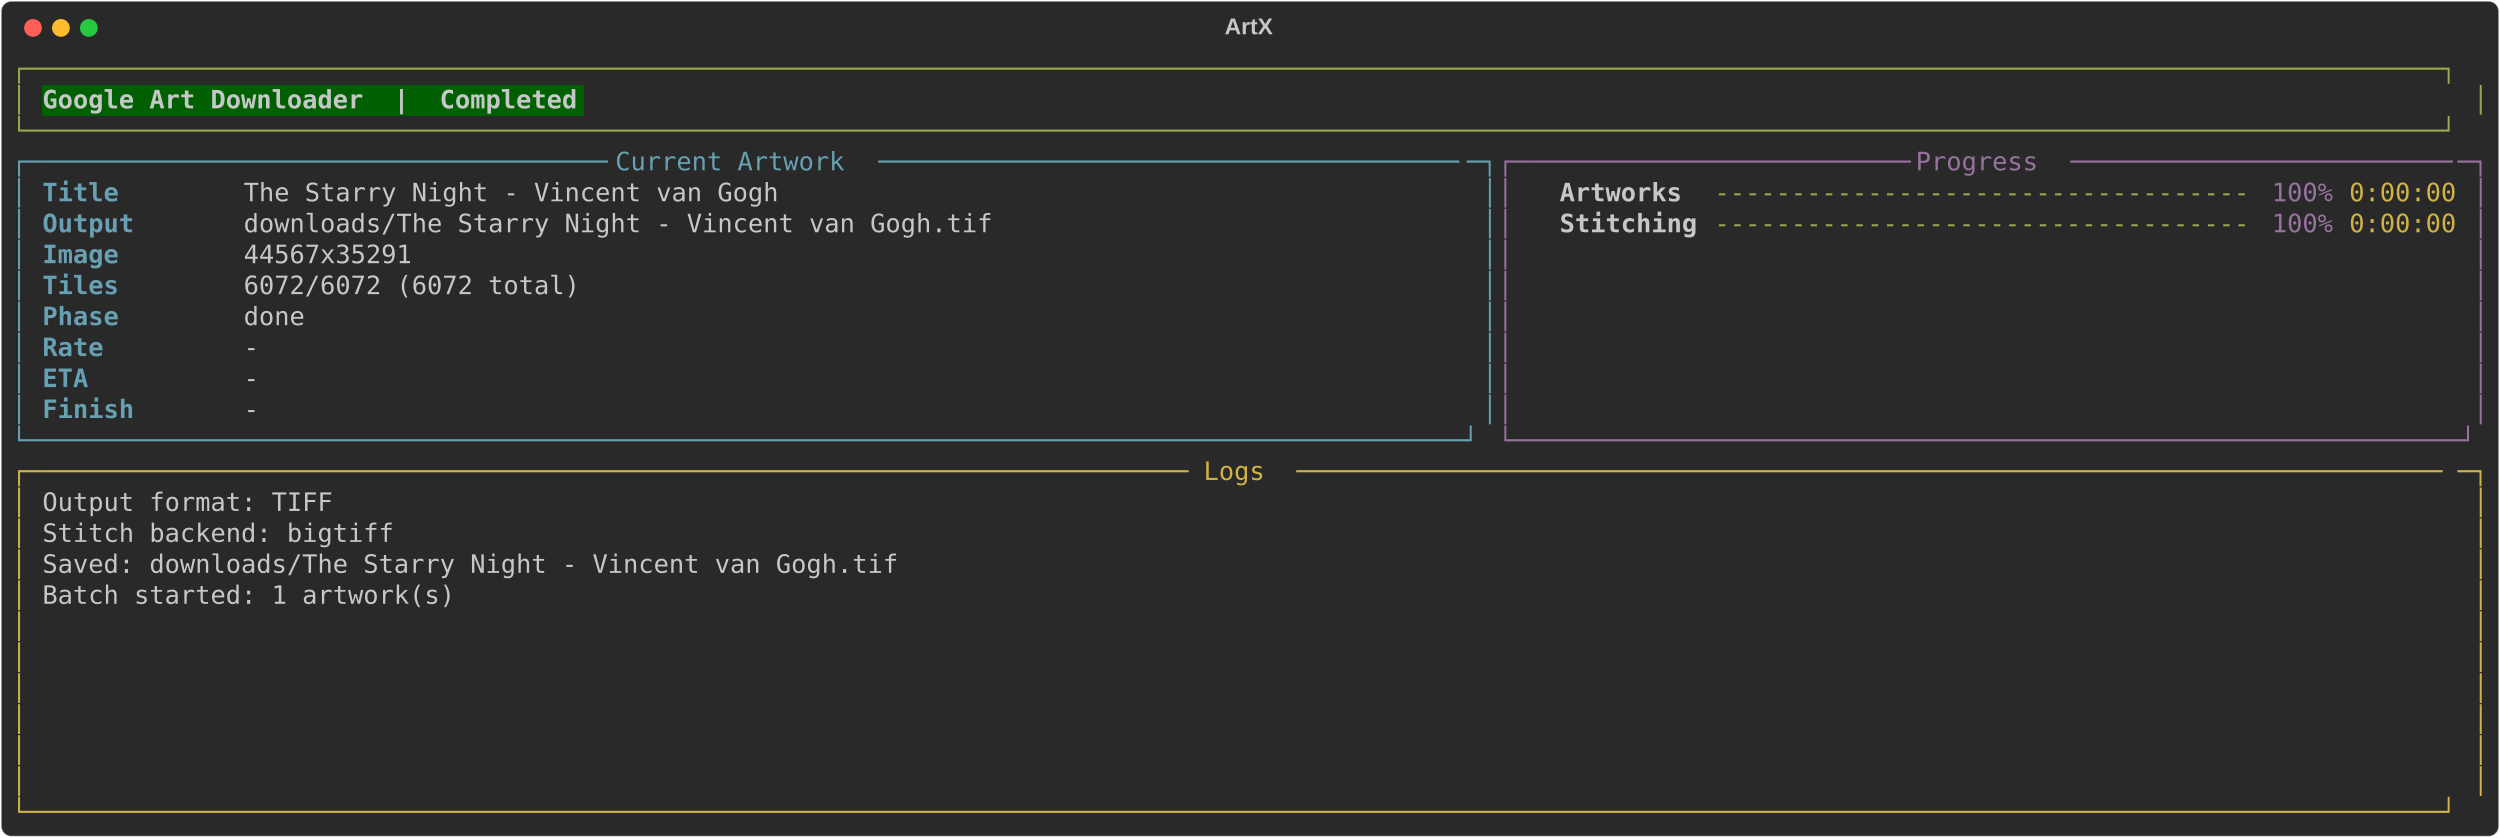
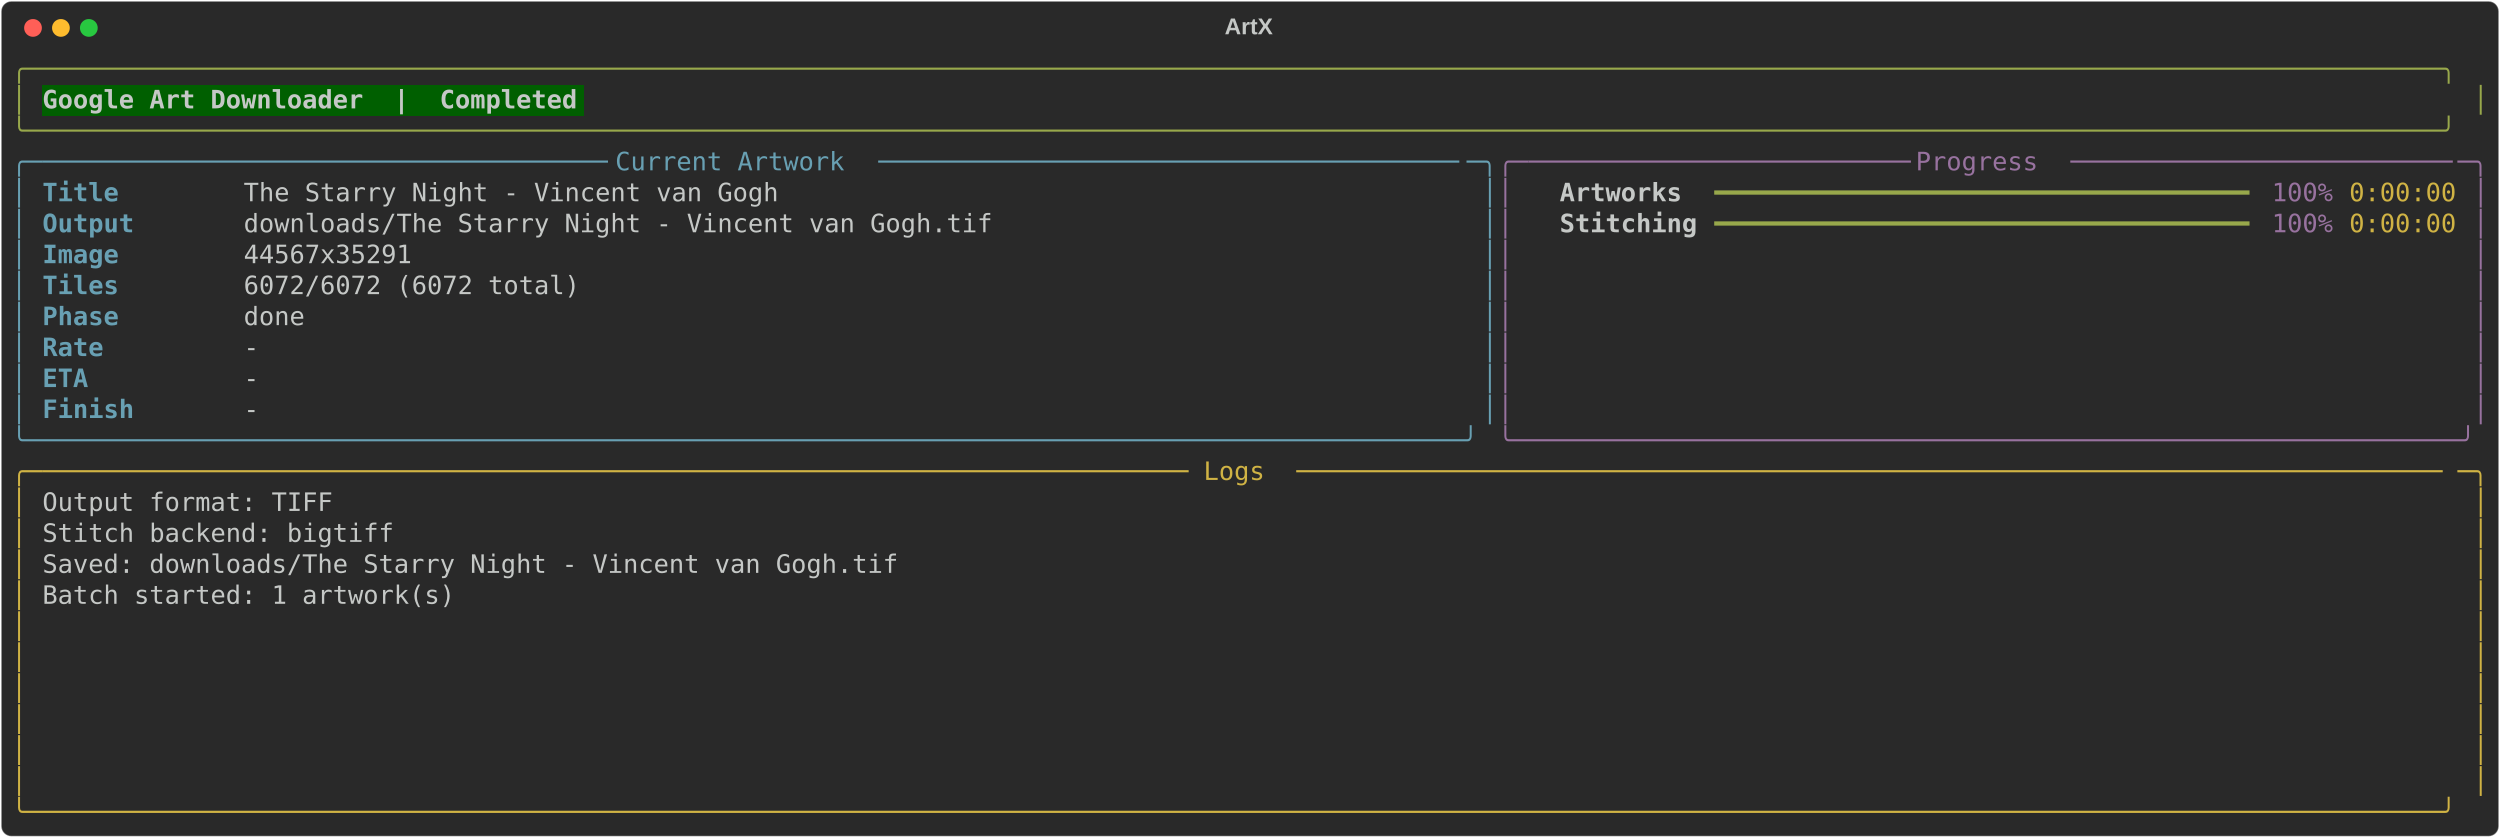
<svg xmlns="http://www.w3.org/2000/svg" class="rich-terminal" viewBox="0 0 1970 660.0">
  <style>

    @font-face {
        font-family: "Fira Code";
        src: local("FiraCode-Regular"),
                url("https://cdnjs.cloudflare.com/ajax/libs/firacode/6.2.0/woff2/FiraCode-Regular.woff2") format("woff2"),
                url("https://cdnjs.cloudflare.com/ajax/libs/firacode/6.2.0/woff/FiraCode-Regular.woff") format("woff");
        font-style: normal;
        font-weight: 400;
    }
    @font-face {
        font-family: "Fira Code";
        src: local("FiraCode-Bold"),
                url("https://cdnjs.cloudflare.com/ajax/libs/firacode/6.2.0/woff2/FiraCode-Bold.woff2") format("woff2"),
                url("https://cdnjs.cloudflare.com/ajax/libs/firacode/6.2.0/woff/FiraCode-Bold.woff") format("woff");
        font-style: bold;
        font-weight: 700;
    }

    .artx-large-image-tiff-matrix {
        font-family: Fira Code, monospace;
        font-size: 20px;
        line-height: 24.4px;
        font-variant-east-asian: full-width;
    }

    .artx-large-image-tiff-title {
        font-size: 18px;
        font-weight: bold;
        font-family: arial;
    }

    .artx-large-image-tiff-r1 { fill: #98a84b }
.artx-large-image-tiff-r2 { fill: #c5c8c6 }
.artx-large-image-tiff-r3 { fill: #c5c8c6;font-weight: bold }
.artx-large-image-tiff-r4 { fill: #68a0b3 }
.artx-large-image-tiff-r5 { fill: #98729f }
.artx-large-image-tiff-r6 { fill: #68a0b3;font-weight: bold }
.artx-large-image-tiff-r7 { fill: #d0b344 }
    </style>
  <defs>
    <clipPath id="artx-large-image-tiff-clip-terminal">
      <rect x="0" y="0" width="1951.0" height="609.0" />
    </clipPath>
    <clipPath id="artx-large-image-tiff-line-0">
      <rect x="0" y="1.5" width="1952" height="24.65" />
    </clipPath>
    <clipPath id="artx-large-image-tiff-line-1">
      <rect x="0" y="25.9" width="1952" height="24.65" />
    </clipPath>
    <clipPath id="artx-large-image-tiff-line-2">
      <rect x="0" y="50.3" width="1952" height="24.65" />
    </clipPath>
    <clipPath id="artx-large-image-tiff-line-3">
      <rect x="0" y="74.7" width="1952" height="24.65" />
    </clipPath>
    <clipPath id="artx-large-image-tiff-line-4">
      <rect x="0" y="99.1" width="1952" height="24.65" />
    </clipPath>
    <clipPath id="artx-large-image-tiff-line-5">
      <rect x="0" y="123.5" width="1952" height="24.65" />
    </clipPath>
    <clipPath id="artx-large-image-tiff-line-6">
      <rect x="0" y="147.9" width="1952" height="24.65" />
    </clipPath>
    <clipPath id="artx-large-image-tiff-line-7">
      <rect x="0" y="172.3" width="1952" height="24.65" />
    </clipPath>
    <clipPath id="artx-large-image-tiff-line-8">
      <rect x="0" y="196.7" width="1952" height="24.65" />
    </clipPath>
    <clipPath id="artx-large-image-tiff-line-9">
      <rect x="0" y="221.1" width="1952" height="24.65" />
    </clipPath>
    <clipPath id="artx-large-image-tiff-line-10">
      <rect x="0" y="245.5" width="1952" height="24.65" />
    </clipPath>
    <clipPath id="artx-large-image-tiff-line-11">
      <rect x="0" y="269.9" width="1952" height="24.65" />
    </clipPath>
    <clipPath id="artx-large-image-tiff-line-12">
      <rect x="0" y="294.3" width="1952" height="24.65" />
    </clipPath>
    <clipPath id="artx-large-image-tiff-line-13">
      <rect x="0" y="318.7" width="1952" height="24.65" />
    </clipPath>
    <clipPath id="artx-large-image-tiff-line-14">
      <rect x="0" y="343.1" width="1952" height="24.65" />
    </clipPath>
    <clipPath id="artx-large-image-tiff-line-15">
      <rect x="0" y="367.5" width="1952" height="24.65" />
    </clipPath>
    <clipPath id="artx-large-image-tiff-line-16">
      <rect x="0" y="391.9" width="1952" height="24.65" />
    </clipPath>
    <clipPath id="artx-large-image-tiff-line-17">
      <rect x="0" y="416.3" width="1952" height="24.65" />
    </clipPath>
    <clipPath id="artx-large-image-tiff-line-18">
      <rect x="0" y="440.7" width="1952" height="24.65" />
    </clipPath>
    <clipPath id="artx-large-image-tiff-line-19">
      <rect x="0" y="465.1" width="1952" height="24.65" />
    </clipPath>
    <clipPath id="artx-large-image-tiff-line-20">
      <rect x="0" y="489.5" width="1952" height="24.65" />
    </clipPath>
    <clipPath id="artx-large-image-tiff-line-21">
      <rect x="0" y="513.9" width="1952" height="24.65" />
    </clipPath>
    <clipPath id="artx-large-image-tiff-line-22">
      <rect x="0" y="538.3" width="1952" height="24.65" />
    </clipPath>
    <clipPath id="artx-large-image-tiff-line-23">
      <rect x="0" y="562.7" width="1952" height="24.65" />
    </clipPath>
  </defs>
  <rect fill="#292929" stroke="rgba(255,255,255,0.35)" stroke-width="1" x="1" y="1" width="1968" height="658" rx="8" />
  <text class="artx-large-image-tiff-title" fill="#c5c8c6" text-anchor="middle" x="984" y="27">ArtX</text>
  <g transform="translate(26,22)">
    <circle cx="0" cy="0" r="7" fill="#ff5f57" />
    <circle cx="22" cy="0" r="7" fill="#febc2e" />
    <circle cx="44" cy="0" r="7" fill="#28c840" />
  </g>
  <g transform="translate(9, 41)" clip-path="url(#artx-large-image-tiff-clip-terminal)">
    <rect fill="#005f00" x="24.4" y="25.9" width="427" height="24.65" shape-rendering="crispEdges" />
    <g class="artx-large-image-tiff-matrix">
-       <text class="artx-large-image-tiff-r1" x="0" y="20" textLength="1952" clip-path="url(#artx-large-image-tiff-line-0)">┌──────────────────────────────────────────────────────────────────────────────────────────────────────────────────────────────────────────────────────────────┐</text>
+       <text class="artx-large-image-tiff-r1" x="0" y="20" textLength="1952" clip-path="url(#artx-large-image-tiff-line-0)">╭──────────────────────────────────────────────────────────────────────────────────────────────────────────────────────────────────────────────────────────────╮</text>
      <text class="artx-large-image-tiff-r2" x="1952" y="20" textLength="12.2" clip-path="url(#artx-large-image-tiff-line-0)">
</text>
      <text class="artx-large-image-tiff-r1" x="0" y="44.4" textLength="12.2" clip-path="url(#artx-large-image-tiff-line-1)">│</text>
      <text class="artx-large-image-tiff-r3" x="24.4" y="44.4" textLength="427" clip-path="url(#artx-large-image-tiff-line-1)">Google Art Downloader  |  Completed</text>
      <text class="artx-large-image-tiff-r1" x="1939.8" y="44.4" textLength="12.2" clip-path="url(#artx-large-image-tiff-line-1)">│</text>
      <text class="artx-large-image-tiff-r2" x="1952" y="44.4" textLength="12.2" clip-path="url(#artx-large-image-tiff-line-1)">
</text>
-       <text class="artx-large-image-tiff-r1" x="0" y="68.8" textLength="1952" clip-path="url(#artx-large-image-tiff-line-2)">└──────────────────────────────────────────────────────────────────────────────────────────────────────────────────────────────────────────────────────────────┘</text>
+       <text class="artx-large-image-tiff-r1" x="0" y="68.8" textLength="1952" clip-path="url(#artx-large-image-tiff-line-2)">╰──────────────────────────────────────────────────────────────────────────────────────────────────────────────────────────────────────────────────────────────╯</text>
      <text class="artx-large-image-tiff-r2" x="1952" y="68.8" textLength="12.2" clip-path="url(#artx-large-image-tiff-line-2)">
</text>
-       <text class="artx-large-image-tiff-r4" x="0" y="93.2" textLength="24.4" clip-path="url(#artx-large-image-tiff-line-3)">┌─</text>
+       <text class="artx-large-image-tiff-r4" x="0" y="93.2" textLength="24.4" clip-path="url(#artx-large-image-tiff-line-3)">╭─</text>
      <text class="artx-large-image-tiff-r4" x="24.4" y="93.2" textLength="451.4" clip-path="url(#artx-large-image-tiff-line-3)">─────────────────────────────────────</text>
      <text class="artx-large-image-tiff-r4" x="475.8" y="93.2" textLength="207.4" clip-path="url(#artx-large-image-tiff-line-3)"> Current Artwork </text>
      <text class="artx-large-image-tiff-r4" x="683.2" y="93.2" textLength="463.6" clip-path="url(#artx-large-image-tiff-line-3)">──────────────────────────────────────</text>
-       <text class="artx-large-image-tiff-r4" x="1146.8" y="93.2" textLength="24.4" clip-path="url(#artx-large-image-tiff-line-3)">─┐</text>
-       <text class="artx-large-image-tiff-r5" x="1171.2" y="93.2" textLength="24.4" clip-path="url(#artx-large-image-tiff-line-3)">┌─</text>
+       <text class="artx-large-image-tiff-r4" x="1146.8" y="93.2" textLength="24.4" clip-path="url(#artx-large-image-tiff-line-3)">─╮</text>
+       <text class="artx-large-image-tiff-r5" x="1171.2" y="93.2" textLength="24.4" clip-path="url(#artx-large-image-tiff-line-3)">╭─</text>
      <text class="artx-large-image-tiff-r5" x="1195.6" y="93.2" textLength="305" clip-path="url(#artx-large-image-tiff-line-3)">─────────────────────────</text>
      <text class="artx-large-image-tiff-r5" x="1500.6" y="93.2" textLength="122" clip-path="url(#artx-large-image-tiff-line-3)"> Progress </text>
      <text class="artx-large-image-tiff-r5" x="1622.6" y="93.2" textLength="305" clip-path="url(#artx-large-image-tiff-line-3)">─────────────────────────</text>
-       <text class="artx-large-image-tiff-r5" x="1927.6" y="93.2" textLength="24.4" clip-path="url(#artx-large-image-tiff-line-3)">─┐</text>
+       <text class="artx-large-image-tiff-r5" x="1927.6" y="93.2" textLength="24.4" clip-path="url(#artx-large-image-tiff-line-3)">─╮</text>
      <text class="artx-large-image-tiff-r2" x="1952" y="93.2" textLength="12.2" clip-path="url(#artx-large-image-tiff-line-3)">
</text>
      <text class="artx-large-image-tiff-r4" x="0" y="117.6" textLength="12.2" clip-path="url(#artx-large-image-tiff-line-4)">│</text>
      <text class="artx-large-image-tiff-r6" x="24.4" y="117.6" textLength="146.4" clip-path="url(#artx-large-image-tiff-line-4)">Title       </text>
      <text class="artx-large-image-tiff-r2" x="183" y="117.6" textLength="597.8" clip-path="url(#artx-large-image-tiff-line-4)">The Starry Night - Vincent van Gogh              </text>
      <text class="artx-large-image-tiff-r4" x="1159" y="117.6" textLength="12.2" clip-path="url(#artx-large-image-tiff-line-4)">│</text>
      <text class="artx-large-image-tiff-r5" x="1171.2" y="117.6" textLength="12.2" clip-path="url(#artx-large-image-tiff-line-4)">│</text>
      <text class="artx-large-image-tiff-r3" x="1220" y="117.6" textLength="97.6" clip-path="url(#artx-large-image-tiff-line-4)">Artworks</text>
-       <text class="artx-large-image-tiff-r1" x="1342" y="117.6" textLength="427" clip-path="url(#artx-large-image-tiff-line-4)">-----------------------------------</text>
+       <text class="artx-large-image-tiff-r1" x="1342" y="117.6" textLength="427" clip-path="url(#artx-large-image-tiff-line-4)">━━━━━━━━━━━━━━━━━━━━━━━━━━━━━━━━━━━</text>
      <text class="artx-large-image-tiff-r5" x="1781.2" y="117.6" textLength="48.8" clip-path="url(#artx-large-image-tiff-line-4)">100%</text>
      <text class="artx-large-image-tiff-r7" x="1842.2" y="117.6" textLength="85.4" clip-path="url(#artx-large-image-tiff-line-4)">0:00:00</text>
      <text class="artx-large-image-tiff-r5" x="1939.8" y="117.6" textLength="12.2" clip-path="url(#artx-large-image-tiff-line-4)">│</text>
      <text class="artx-large-image-tiff-r2" x="1952" y="117.6" textLength="12.2" clip-path="url(#artx-large-image-tiff-line-4)">
</text>
      <text class="artx-large-image-tiff-r4" x="0" y="142" textLength="12.2" clip-path="url(#artx-large-image-tiff-line-5)">│</text>
      <text class="artx-large-image-tiff-r6" x="24.4" y="142" textLength="146.4" clip-path="url(#artx-large-image-tiff-line-5)">Output      </text>
      <text class="artx-large-image-tiff-r2" x="183" y="142" textLength="597.8" clip-path="url(#artx-large-image-tiff-line-5)">downloads/The Starry Night - Vincent van Gogh.tif</text>
      <text class="artx-large-image-tiff-r4" x="1159" y="142" textLength="12.2" clip-path="url(#artx-large-image-tiff-line-5)">│</text>
      <text class="artx-large-image-tiff-r5" x="1171.2" y="142" textLength="12.2" clip-path="url(#artx-large-image-tiff-line-5)">│</text>
      <text class="artx-large-image-tiff-r3" x="1220" y="142" textLength="109.8" clip-path="url(#artx-large-image-tiff-line-5)">Stitching</text>
-       <text class="artx-large-image-tiff-r1" x="1342" y="142" textLength="427" clip-path="url(#artx-large-image-tiff-line-5)">-----------------------------------</text>
+       <text class="artx-large-image-tiff-r1" x="1342" y="142" textLength="427" clip-path="url(#artx-large-image-tiff-line-5)">━━━━━━━━━━━━━━━━━━━━━━━━━━━━━━━━━━━</text>
      <text class="artx-large-image-tiff-r5" x="1781.2" y="142" textLength="48.8" clip-path="url(#artx-large-image-tiff-line-5)">100%</text>
      <text class="artx-large-image-tiff-r7" x="1842.2" y="142" textLength="85.4" clip-path="url(#artx-large-image-tiff-line-5)">0:00:00</text>
      <text class="artx-large-image-tiff-r5" x="1939.8" y="142" textLength="12.2" clip-path="url(#artx-large-image-tiff-line-5)">│</text>
      <text class="artx-large-image-tiff-r2" x="1952" y="142" textLength="12.2" clip-path="url(#artx-large-image-tiff-line-5)">
</text>
      <text class="artx-large-image-tiff-r4" x="0" y="166.4" textLength="12.2" clip-path="url(#artx-large-image-tiff-line-6)">│</text>
      <text class="artx-large-image-tiff-r6" x="24.4" y="166.4" textLength="146.4" clip-path="url(#artx-large-image-tiff-line-6)">Image       </text>
      <text class="artx-large-image-tiff-r2" x="183" y="166.4" textLength="597.8" clip-path="url(#artx-large-image-tiff-line-6)">44567x35291                                      </text>
      <text class="artx-large-image-tiff-r4" x="1159" y="166.4" textLength="12.2" clip-path="url(#artx-large-image-tiff-line-6)">│</text>
      <text class="artx-large-image-tiff-r5" x="1171.2" y="166.4" textLength="12.2" clip-path="url(#artx-large-image-tiff-line-6)">│</text>
      <text class="artx-large-image-tiff-r5" x="1939.8" y="166.4" textLength="12.2" clip-path="url(#artx-large-image-tiff-line-6)">│</text>
      <text class="artx-large-image-tiff-r2" x="1952" y="166.4" textLength="12.2" clip-path="url(#artx-large-image-tiff-line-6)">
</text>
      <text class="artx-large-image-tiff-r4" x="0" y="190.8" textLength="12.2" clip-path="url(#artx-large-image-tiff-line-7)">│</text>
      <text class="artx-large-image-tiff-r6" x="24.4" y="190.8" textLength="146.4" clip-path="url(#artx-large-image-tiff-line-7)">Tiles       </text>
      <text class="artx-large-image-tiff-r2" x="183" y="190.8" textLength="597.8" clip-path="url(#artx-large-image-tiff-line-7)">6072/6072 (6072 total)                           </text>
      <text class="artx-large-image-tiff-r4" x="1159" y="190.8" textLength="12.2" clip-path="url(#artx-large-image-tiff-line-7)">│</text>
      <text class="artx-large-image-tiff-r5" x="1171.2" y="190.8" textLength="12.2" clip-path="url(#artx-large-image-tiff-line-7)">│</text>
      <text class="artx-large-image-tiff-r5" x="1939.8" y="190.8" textLength="12.2" clip-path="url(#artx-large-image-tiff-line-7)">│</text>
      <text class="artx-large-image-tiff-r2" x="1952" y="190.8" textLength="12.2" clip-path="url(#artx-large-image-tiff-line-7)">
</text>
      <text class="artx-large-image-tiff-r4" x="0" y="215.2" textLength="12.2" clip-path="url(#artx-large-image-tiff-line-8)">│</text>
      <text class="artx-large-image-tiff-r6" x="24.4" y="215.2" textLength="146.4" clip-path="url(#artx-large-image-tiff-line-8)">Phase       </text>
      <text class="artx-large-image-tiff-r2" x="183" y="215.2" textLength="597.8" clip-path="url(#artx-large-image-tiff-line-8)">done                                             </text>
      <text class="artx-large-image-tiff-r4" x="1159" y="215.2" textLength="12.2" clip-path="url(#artx-large-image-tiff-line-8)">│</text>
      <text class="artx-large-image-tiff-r5" x="1171.2" y="215.2" textLength="12.2" clip-path="url(#artx-large-image-tiff-line-8)">│</text>
      <text class="artx-large-image-tiff-r5" x="1939.8" y="215.2" textLength="12.2" clip-path="url(#artx-large-image-tiff-line-8)">│</text>
      <text class="artx-large-image-tiff-r2" x="1952" y="215.2" textLength="12.2" clip-path="url(#artx-large-image-tiff-line-8)">
</text>
      <text class="artx-large-image-tiff-r4" x="0" y="239.6" textLength="12.2" clip-path="url(#artx-large-image-tiff-line-9)">│</text>
      <text class="artx-large-image-tiff-r6" x="24.4" y="239.6" textLength="146.4" clip-path="url(#artx-large-image-tiff-line-9)">Rate        </text>
      <text class="artx-large-image-tiff-r2" x="183" y="239.6" textLength="597.8" clip-path="url(#artx-large-image-tiff-line-9)">-                                                </text>
      <text class="artx-large-image-tiff-r4" x="1159" y="239.6" textLength="12.2" clip-path="url(#artx-large-image-tiff-line-9)">│</text>
      <text class="artx-large-image-tiff-r5" x="1171.2" y="239.6" textLength="12.2" clip-path="url(#artx-large-image-tiff-line-9)">│</text>
      <text class="artx-large-image-tiff-r5" x="1939.8" y="239.6" textLength="12.2" clip-path="url(#artx-large-image-tiff-line-9)">│</text>
      <text class="artx-large-image-tiff-r2" x="1952" y="239.6" textLength="12.2" clip-path="url(#artx-large-image-tiff-line-9)">
</text>
      <text class="artx-large-image-tiff-r4" x="0" y="264" textLength="12.2" clip-path="url(#artx-large-image-tiff-line-10)">│</text>
      <text class="artx-large-image-tiff-r6" x="24.4" y="264" textLength="146.4" clip-path="url(#artx-large-image-tiff-line-10)">ETA         </text>
      <text class="artx-large-image-tiff-r2" x="183" y="264" textLength="597.8" clip-path="url(#artx-large-image-tiff-line-10)">-                                                </text>
      <text class="artx-large-image-tiff-r4" x="1159" y="264" textLength="12.2" clip-path="url(#artx-large-image-tiff-line-10)">│</text>
      <text class="artx-large-image-tiff-r5" x="1171.2" y="264" textLength="12.2" clip-path="url(#artx-large-image-tiff-line-10)">│</text>
      <text class="artx-large-image-tiff-r5" x="1939.8" y="264" textLength="12.2" clip-path="url(#artx-large-image-tiff-line-10)">│</text>
      <text class="artx-large-image-tiff-r2" x="1952" y="264" textLength="12.2" clip-path="url(#artx-large-image-tiff-line-10)">
</text>
      <text class="artx-large-image-tiff-r4" x="0" y="288.4" textLength="12.2" clip-path="url(#artx-large-image-tiff-line-11)">│</text>
      <text class="artx-large-image-tiff-r6" x="24.4" y="288.4" textLength="146.4" clip-path="url(#artx-large-image-tiff-line-11)">Finish      </text>
      <text class="artx-large-image-tiff-r2" x="183" y="288.4" textLength="597.8" clip-path="url(#artx-large-image-tiff-line-11)">-                                                </text>
      <text class="artx-large-image-tiff-r4" x="1159" y="288.4" textLength="12.2" clip-path="url(#artx-large-image-tiff-line-11)">│</text>
      <text class="artx-large-image-tiff-r5" x="1171.2" y="288.4" textLength="12.2" clip-path="url(#artx-large-image-tiff-line-11)">│</text>
      <text class="artx-large-image-tiff-r5" x="1939.8" y="288.4" textLength="12.2" clip-path="url(#artx-large-image-tiff-line-11)">│</text>
      <text class="artx-large-image-tiff-r2" x="1952" y="288.4" textLength="12.2" clip-path="url(#artx-large-image-tiff-line-11)">
</text>
-       <text class="artx-large-image-tiff-r4" x="0" y="312.8" textLength="1171.2" clip-path="url(#artx-large-image-tiff-line-12)">└──────────────────────────────────────────────────────────────────────────────────────────────┘</text>
-       <text class="artx-large-image-tiff-r5" x="1171.2" y="312.8" textLength="780.8" clip-path="url(#artx-large-image-tiff-line-12)">└──────────────────────────────────────────────────────────────┘</text>
+       <text class="artx-large-image-tiff-r4" x="0" y="312.8" textLength="1171.2" clip-path="url(#artx-large-image-tiff-line-12)">╰──────────────────────────────────────────────────────────────────────────────────────────────╯</text>
+       <text class="artx-large-image-tiff-r5" x="1171.2" y="312.8" textLength="780.8" clip-path="url(#artx-large-image-tiff-line-12)">╰──────────────────────────────────────────────────────────────╯</text>
      <text class="artx-large-image-tiff-r2" x="1952" y="312.8" textLength="12.2" clip-path="url(#artx-large-image-tiff-line-12)">
</text>
-       <text class="artx-large-image-tiff-r7" x="0" y="337.2" textLength="24.4" clip-path="url(#artx-large-image-tiff-line-13)">┌─</text>
+       <text class="artx-large-image-tiff-r7" x="0" y="337.2" textLength="24.4" clip-path="url(#artx-large-image-tiff-line-13)">╭─</text>
      <text class="artx-large-image-tiff-r7" x="24.4" y="337.2" textLength="915" clip-path="url(#artx-large-image-tiff-line-13)">───────────────────────────────────────────────────────────────────────────</text>
      <text class="artx-large-image-tiff-r7" x="939.4" y="337.2" textLength="73.2" clip-path="url(#artx-large-image-tiff-line-13)"> Logs </text>
      <text class="artx-large-image-tiff-r7" x="1012.6" y="337.2" textLength="915" clip-path="url(#artx-large-image-tiff-line-13)">───────────────────────────────────────────────────────────────────────────</text>
-       <text class="artx-large-image-tiff-r7" x="1927.6" y="337.2" textLength="24.4" clip-path="url(#artx-large-image-tiff-line-13)">─┐</text>
+       <text class="artx-large-image-tiff-r7" x="1927.6" y="337.2" textLength="24.4" clip-path="url(#artx-large-image-tiff-line-13)">─╮</text>
      <text class="artx-large-image-tiff-r2" x="1952" y="337.2" textLength="12.2" clip-path="url(#artx-large-image-tiff-line-13)">
</text>
      <text class="artx-large-image-tiff-r7" x="0" y="361.6" textLength="12.2" clip-path="url(#artx-large-image-tiff-line-14)">│</text>
      <text class="artx-large-image-tiff-r2" x="24.4" y="361.6" textLength="231.8" clip-path="url(#artx-large-image-tiff-line-14)">Output format: TIFF</text>
      <text class="artx-large-image-tiff-r7" x="1939.8" y="361.6" textLength="12.2" clip-path="url(#artx-large-image-tiff-line-14)">│</text>
      <text class="artx-large-image-tiff-r2" x="1952" y="361.6" textLength="12.2" clip-path="url(#artx-large-image-tiff-line-14)">
</text>
      <text class="artx-large-image-tiff-r7" x="0" y="386" textLength="12.2" clip-path="url(#artx-large-image-tiff-line-15)">│</text>
      <text class="artx-large-image-tiff-r2" x="24.4" y="386" textLength="280.6" clip-path="url(#artx-large-image-tiff-line-15)">Stitch backend: bigtiff</text>
      <text class="artx-large-image-tiff-r7" x="1939.8" y="386" textLength="12.2" clip-path="url(#artx-large-image-tiff-line-15)">│</text>
      <text class="artx-large-image-tiff-r2" x="1952" y="386" textLength="12.2" clip-path="url(#artx-large-image-tiff-line-15)">
</text>
      <text class="artx-large-image-tiff-r7" x="0" y="410.4" textLength="12.2" clip-path="url(#artx-large-image-tiff-line-16)">│</text>
      <text class="artx-large-image-tiff-r2" x="24.4" y="410.4" textLength="683.2" clip-path="url(#artx-large-image-tiff-line-16)">Saved: downloads/The Starry Night - Vincent van Gogh.tif</text>
      <text class="artx-large-image-tiff-r7" x="1939.8" y="410.4" textLength="12.2" clip-path="url(#artx-large-image-tiff-line-16)">│</text>
      <text class="artx-large-image-tiff-r2" x="1952" y="410.4" textLength="12.2" clip-path="url(#artx-large-image-tiff-line-16)">
</text>
      <text class="artx-large-image-tiff-r7" x="0" y="434.8" textLength="12.2" clip-path="url(#artx-large-image-tiff-line-17)">│</text>
      <text class="artx-large-image-tiff-r2" x="24.4" y="434.8" textLength="329.4" clip-path="url(#artx-large-image-tiff-line-17)">Batch started: 1 artwork(s)</text>
      <text class="artx-large-image-tiff-r7" x="1939.8" y="434.8" textLength="12.2" clip-path="url(#artx-large-image-tiff-line-17)">│</text>
      <text class="artx-large-image-tiff-r2" x="1952" y="434.8" textLength="12.2" clip-path="url(#artx-large-image-tiff-line-17)">
</text>
      <text class="artx-large-image-tiff-r7" x="0" y="459.2" textLength="12.2" clip-path="url(#artx-large-image-tiff-line-18)">│</text>
      <text class="artx-large-image-tiff-r7" x="1939.8" y="459.2" textLength="12.2" clip-path="url(#artx-large-image-tiff-line-18)">│</text>
      <text class="artx-large-image-tiff-r2" x="1952" y="459.2" textLength="12.2" clip-path="url(#artx-large-image-tiff-line-18)">
</text>
      <text class="artx-large-image-tiff-r7" x="0" y="483.6" textLength="12.2" clip-path="url(#artx-large-image-tiff-line-19)">│</text>
      <text class="artx-large-image-tiff-r7" x="1939.8" y="483.6" textLength="12.2" clip-path="url(#artx-large-image-tiff-line-19)">│</text>
      <text class="artx-large-image-tiff-r2" x="1952" y="483.6" textLength="12.2" clip-path="url(#artx-large-image-tiff-line-19)">
</text>
      <text class="artx-large-image-tiff-r7" x="0" y="508" textLength="12.2" clip-path="url(#artx-large-image-tiff-line-20)">│</text>
      <text class="artx-large-image-tiff-r7" x="1939.8" y="508" textLength="12.2" clip-path="url(#artx-large-image-tiff-line-20)">│</text>
      <text class="artx-large-image-tiff-r2" x="1952" y="508" textLength="12.2" clip-path="url(#artx-large-image-tiff-line-20)">
</text>
      <text class="artx-large-image-tiff-r7" x="0" y="532.4" textLength="12.2" clip-path="url(#artx-large-image-tiff-line-21)">│</text>
      <text class="artx-large-image-tiff-r7" x="1939.8" y="532.4" textLength="12.2" clip-path="url(#artx-large-image-tiff-line-21)">│</text>
      <text class="artx-large-image-tiff-r2" x="1952" y="532.4" textLength="12.2" clip-path="url(#artx-large-image-tiff-line-21)">
</text>
      <text class="artx-large-image-tiff-r7" x="0" y="556.8" textLength="12.2" clip-path="url(#artx-large-image-tiff-line-22)">│</text>
      <text class="artx-large-image-tiff-r7" x="1939.8" y="556.8" textLength="12.2" clip-path="url(#artx-large-image-tiff-line-22)">│</text>
      <text class="artx-large-image-tiff-r2" x="1952" y="556.8" textLength="12.2" clip-path="url(#artx-large-image-tiff-line-22)">
</text>
      <text class="artx-large-image-tiff-r7" x="0" y="581.2" textLength="12.2" clip-path="url(#artx-large-image-tiff-line-23)">│</text>
      <text class="artx-large-image-tiff-r7" x="1939.8" y="581.2" textLength="12.2" clip-path="url(#artx-large-image-tiff-line-23)">│</text>
      <text class="artx-large-image-tiff-r2" x="1952" y="581.2" textLength="12.2" clip-path="url(#artx-large-image-tiff-line-23)">
</text>
-       <text class="artx-large-image-tiff-r7" x="0" y="605.6" textLength="1952" clip-path="url(#artx-large-image-tiff-line-24)">└──────────────────────────────────────────────────────────────────────────────────────────────────────────────────────────────────────────────────────────────┘</text>
+       <text class="artx-large-image-tiff-r7" x="0" y="605.6" textLength="1952" clip-path="url(#artx-large-image-tiff-line-24)">╰──────────────────────────────────────────────────────────────────────────────────────────────────────────────────────────────────────────────────────────────╯</text>
      <text class="artx-large-image-tiff-r2" x="1952" y="605.6" textLength="12.2" clip-path="url(#artx-large-image-tiff-line-24)">
</text>
    </g>
  </g>
</svg>
